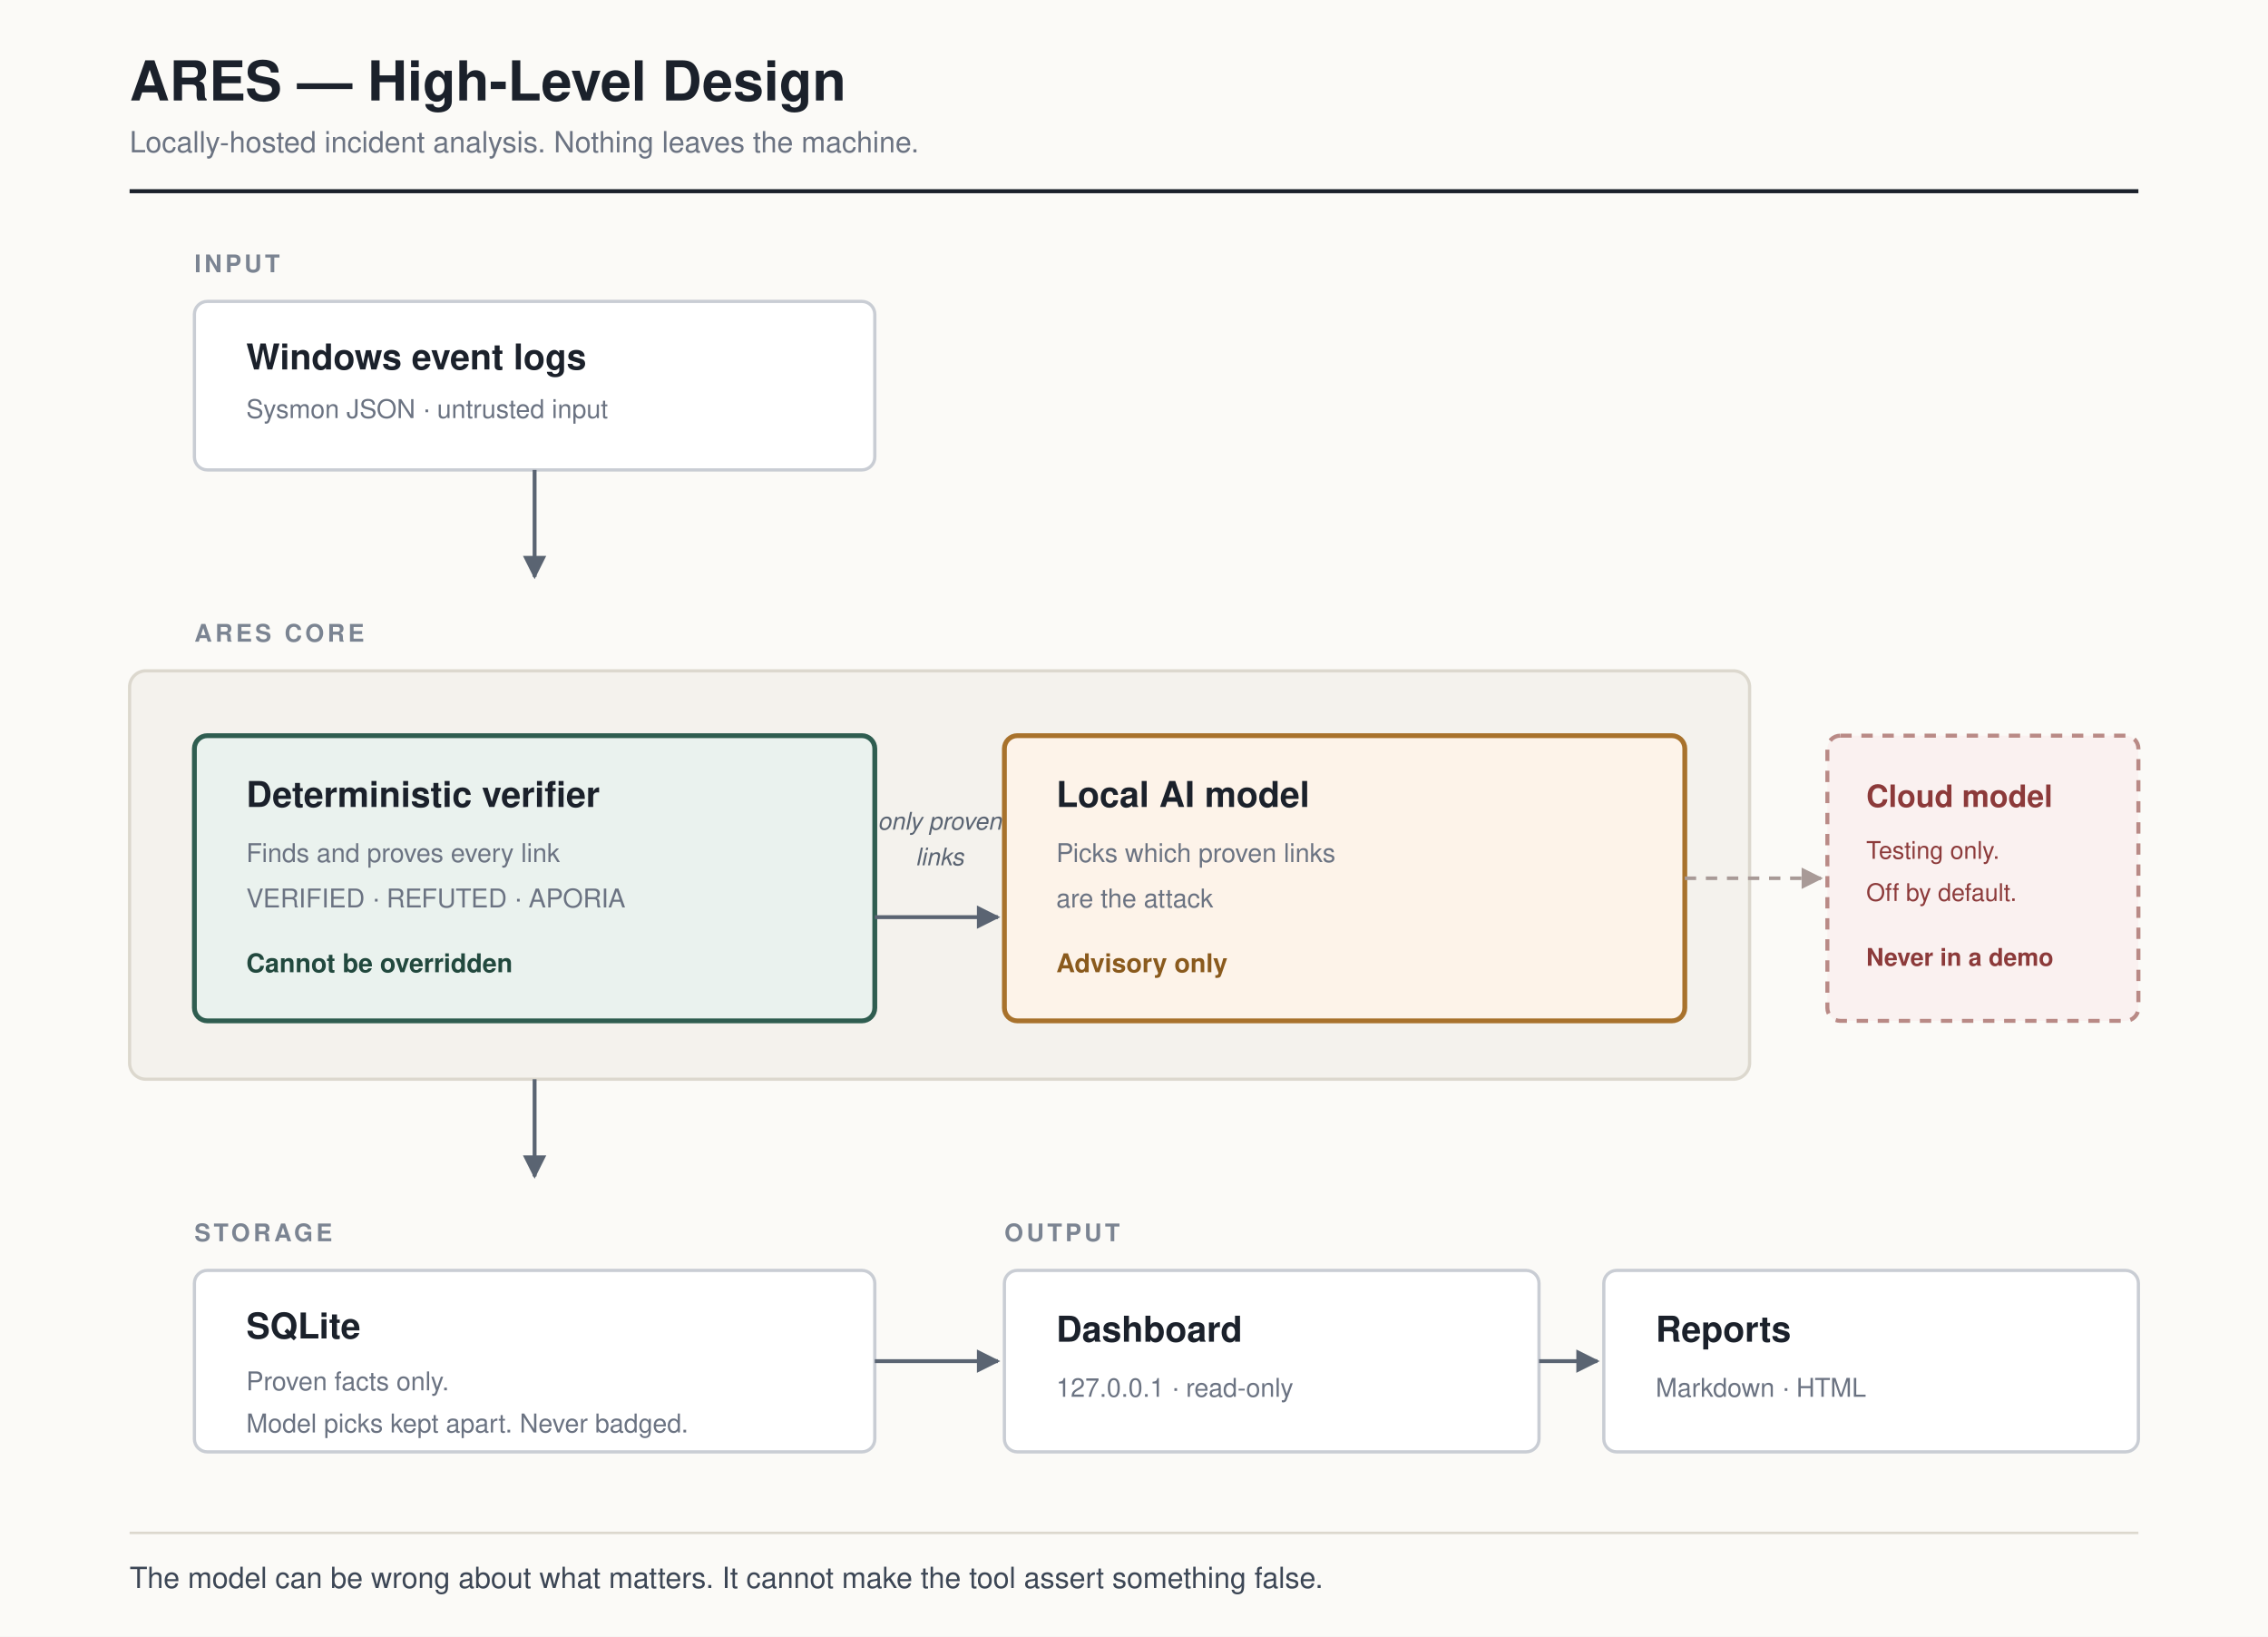
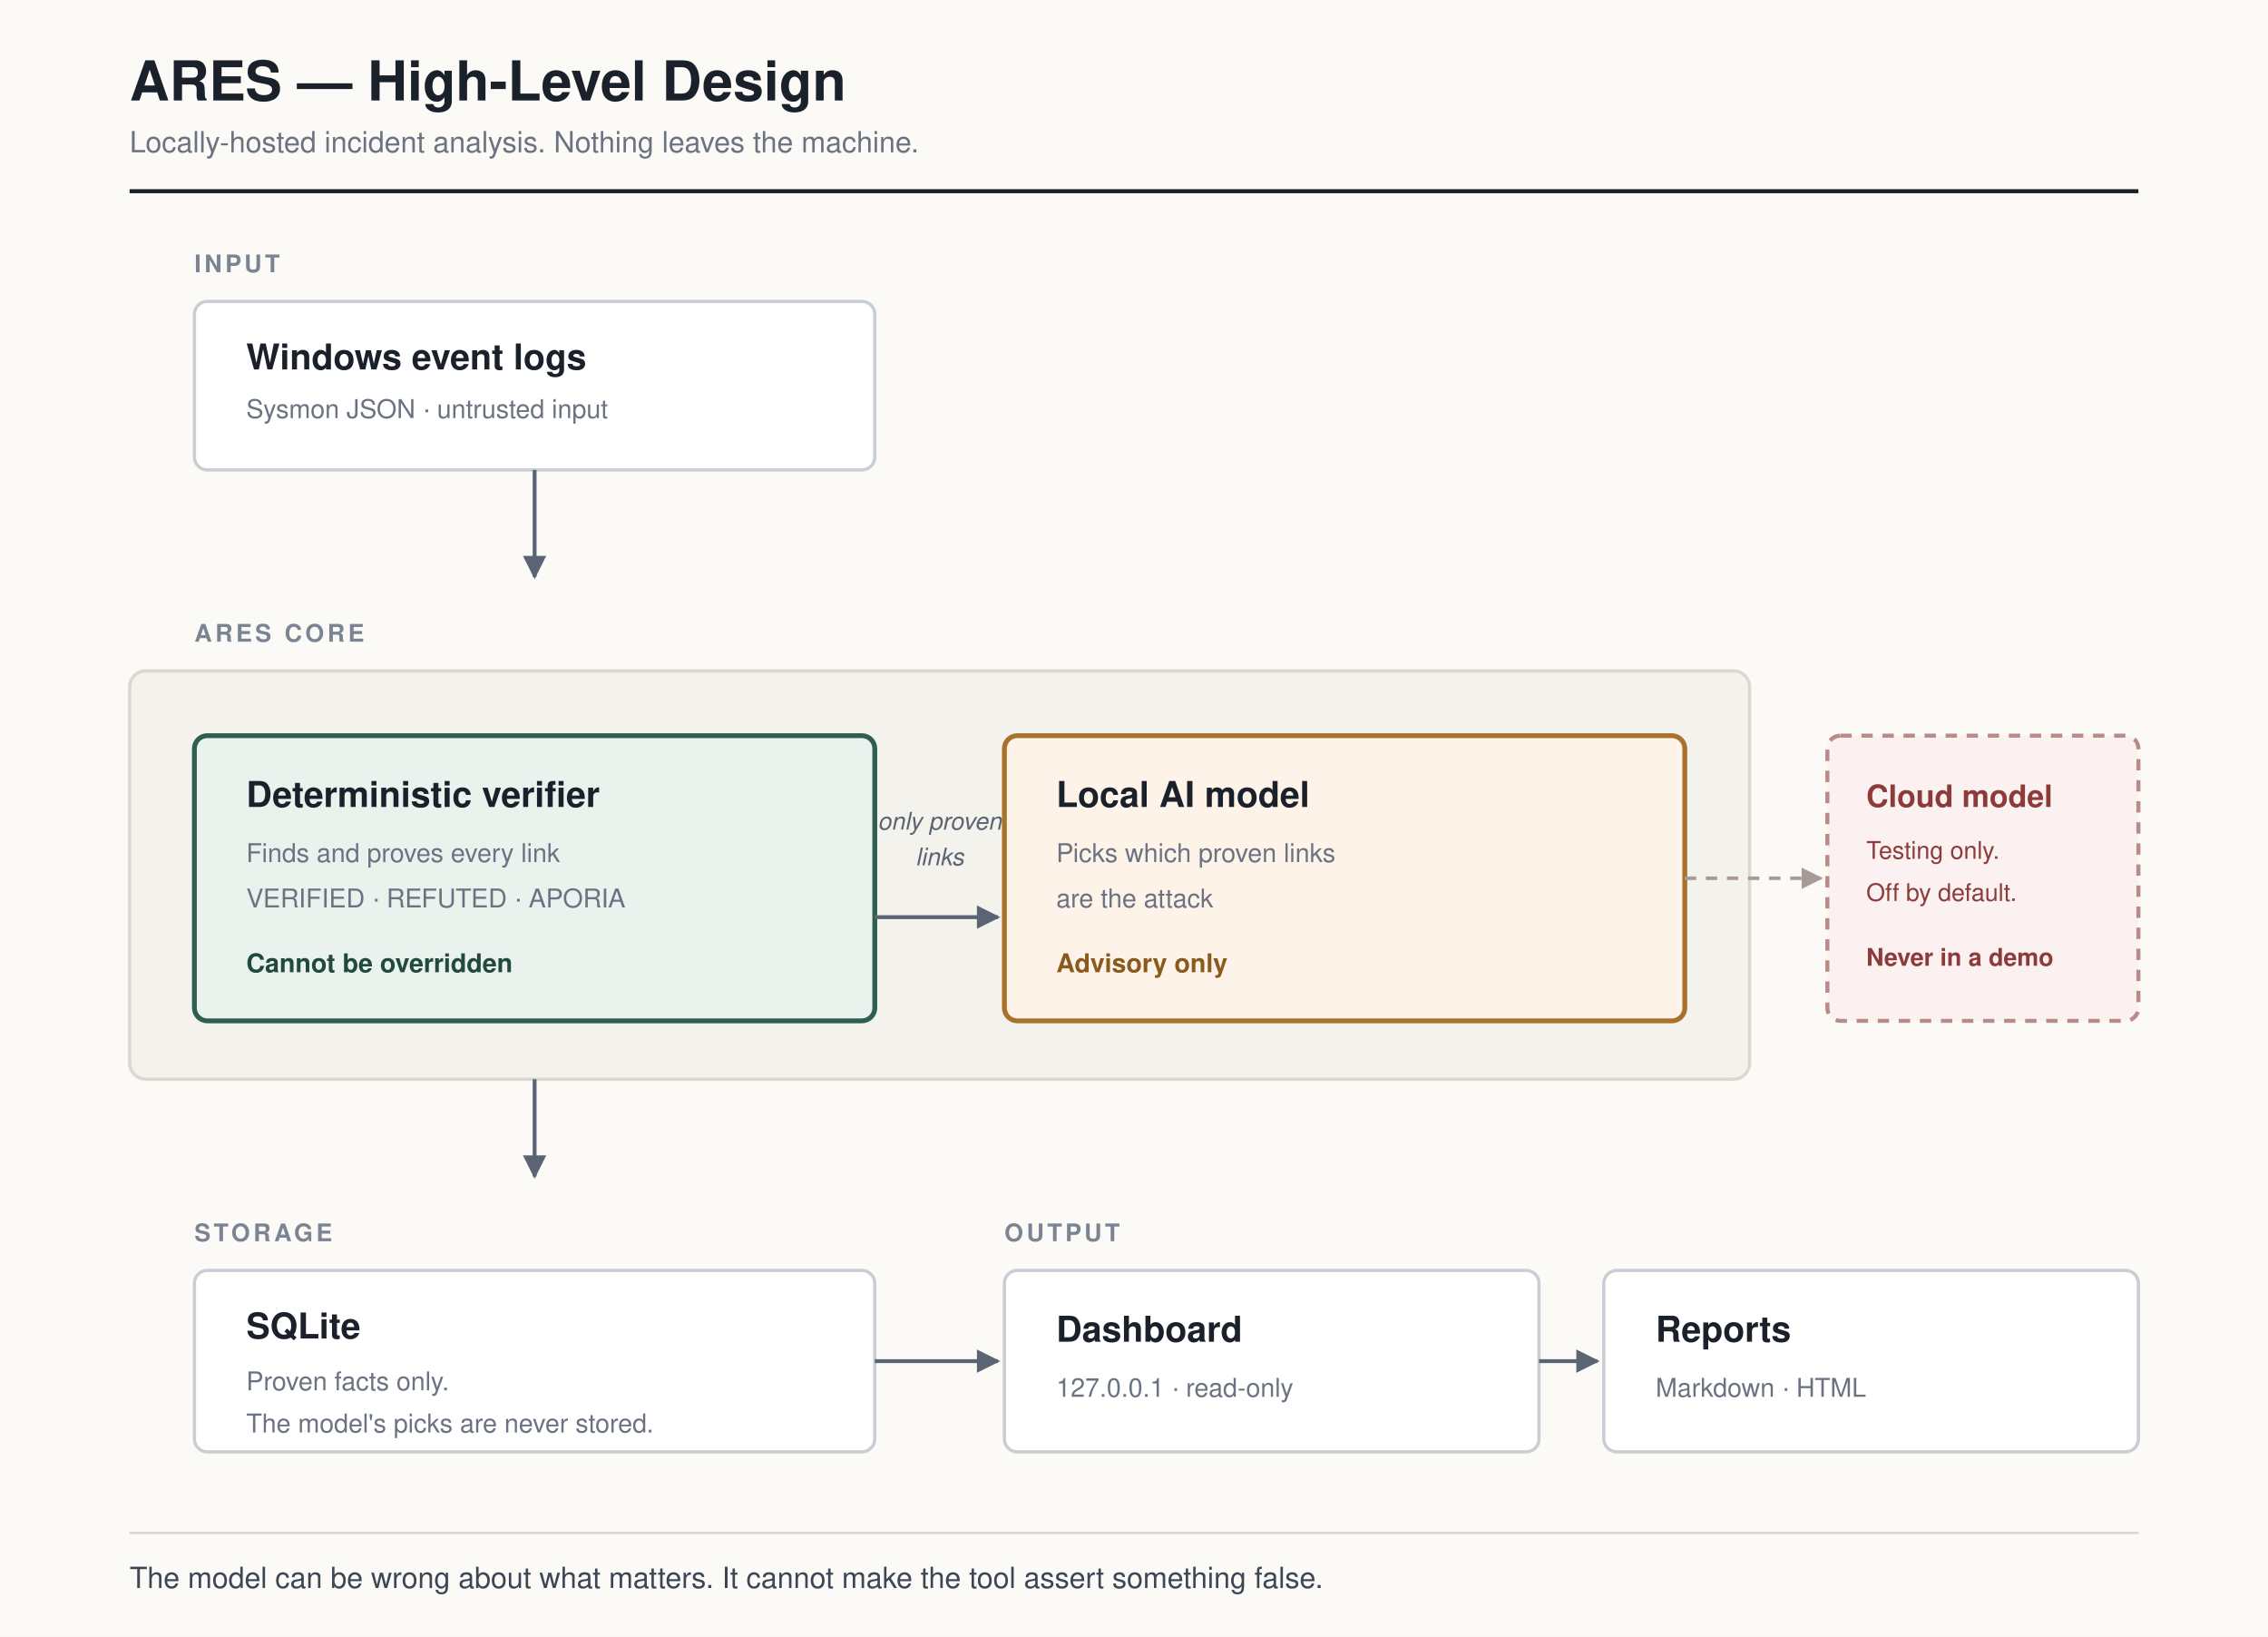
<svg xmlns="http://www.w3.org/2000/svg" viewBox="0 0 1400 1010" width="1400" height="1010" font-family="Helvetica, Arial, sans-serif">
  <defs>
    <marker id="a" viewBox="0 0 10 10" refX="9" refY="5" markerWidth="6" markerHeight="6" orient="auto-start-reverse">
      <path d="M0 0 L10 5 L0 10 z" fill="#5a6472" />
    </marker>
    <marker id="b" viewBox="0 0 10 10" refX="9" refY="5" markerWidth="6" markerHeight="6" orient="auto-start-reverse">
      <path d="M0 0 L10 5 L0 10 z" fill="#a89a97" />
    </marker>
    <style>
      .box  { fill:#ffffff; stroke:#c9cdd4; stroke-width:2; rx:8; }
      .band { fill:#f4f2ed; stroke:#dcd8ce; stroke-width:2; rx:10; }
      .lbl  { font-size:15px; fill:#7b8492; letter-spacing:2px; font-weight:700; }
      .h    { font-size:22px; fill:#1b212b; font-weight:600; }
      .s    { font-size:16px; fill:#6b7382; }
      .line { stroke:#5a6472; stroke-width:2.4; fill:none; marker-end:url(#a); }
      .dash { stroke:#a89a97; stroke-width:2.2; fill:none; stroke-dasharray:7 6; marker-end:url(#b); }
      .edge { font-size:15px; fill:#5a6472; font-style:italic; }
    </style>
  </defs>
  <rect width="1400" height="1010" fill="#fbfaf7" />
  <text x="80" y="62" font-size="34" fill="#1b212b" font-weight="600">ARES — High-Level Design</text>
  <text x="80" y="94" font-size="18" fill="#6b7382">Locally-hosted incident analysis. Nothing leaves the machine.</text>
  <line x1="80" y1="118" x2="1320" y2="118" stroke="#1b212b" stroke-width="2.5" />
  <text x="120" y="168" class="lbl">INPUT</text>
  <rect class="box" x="120" y="186" width="420" height="104" />
  <text x="152" y="228" class="h">Windows event logs</text>
  <text x="152" y="258" class="s">Sysmon JSON · untrusted input</text>
  <path class="line" d="M330 290 L330 356" />
  <text x="120" y="396" class="lbl">ARES CORE</text>
  <rect class="band" x="80" y="414" width="1000" height="252" />
  <rect x="120" y="454" width="420" height="176" fill="#eaf2ee" stroke="#2f5d50" stroke-width="3" rx="8" />
  <text x="152" y="498" class="h" fill="#22493e">Deterministic verifier</text>
  <text x="152" y="532" class="s">Finds and proves every link</text>
  <text x="152" y="560" class="s">VERIFIED · REFUTED · APORIA</text>
  <text x="152" y="600" font-size="16" fill="#22493e" font-weight="700">Cannot be overridden</text>
  <rect x="620" y="454" width="420" height="176" fill="#fdf3e9" stroke="#a8722c" stroke-width="3" rx="8" />
  <text x="652" y="498" class="h" fill="#8a5a1d">Local AI model</text>
  <text x="652" y="532" class="s">Picks which proven links</text>
  <text x="652" y="560" class="s">are the attack</text>
  <text x="652" y="600" font-size="16" fill="#8a5a1d" font-weight="700">Advisory only</text>
  <text x="580" y="512" class="edge" text-anchor="middle">only proven</text>
  <text x="580" y="534" class="edge" text-anchor="middle">links</text>
  <path class="line" d="M540 566 L616 566" />
  <rect x="1128" y="454" width="192" height="176" fill="#faf1f0" stroke="#b98a86" stroke-width="2.5" stroke-dasharray="7 6" rx="8" />
  <text x="1152" y="498" font-size="19" fill="#8c3a3a" font-weight="600">Cloud model</text>
  <text x="1152" y="530" font-size="15" fill="#8c3a3a">Testing only.</text>
  <text x="1152" y="556" font-size="15" fill="#8c3a3a">Off by default.</text>
  <text x="1152" y="596" font-size="15" fill="#8c3a3a" font-weight="700">Never in a demo</text>
  <path class="dash" d="M1040 542 L1124 542" />
  <path class="line" d="M330 666 L330 726" />
  <text x="120" y="766" class="lbl">STORAGE</text>
  <rect class="box" x="120" y="784" width="420" height="112" />
  <text x="152" y="826" class="h">SQLite</text>
  <text x="152" y="858" class="s">Proven facts only.</text>
-   <text x="152" y="884" class="s">Model picks kept apart. Never badged.</text>
+   <text x="152" y="884" class="s">The model's picks are never stored.</text>
  <text x="620" y="766" class="lbl">OUTPUT</text>
  <rect class="box" x="620" y="784" width="330" height="112" />
  <text x="652" y="828" class="h">Dashboard</text>
  <text x="652" y="862" class="s">127.0.0.1 · read-only</text>
  <rect class="box" x="990" y="784" width="330" height="112" />
  <text x="1022" y="828" class="h">Reports</text>
  <text x="1022" y="862" class="s">Markdown · HTML</text>
  <path class="line" d="M540 840 L616 840" />
  <path class="line" d="M950 840 L986 840" />
  <line x1="80" y1="946" x2="1320" y2="946" stroke="#dcd8ce" stroke-width="1.5" />
  <text x="80" y="980" font-size="18" fill="#3c4655">The model can be wrong about what matters. It cannot make the tool assert something false.</text>
</svg>
